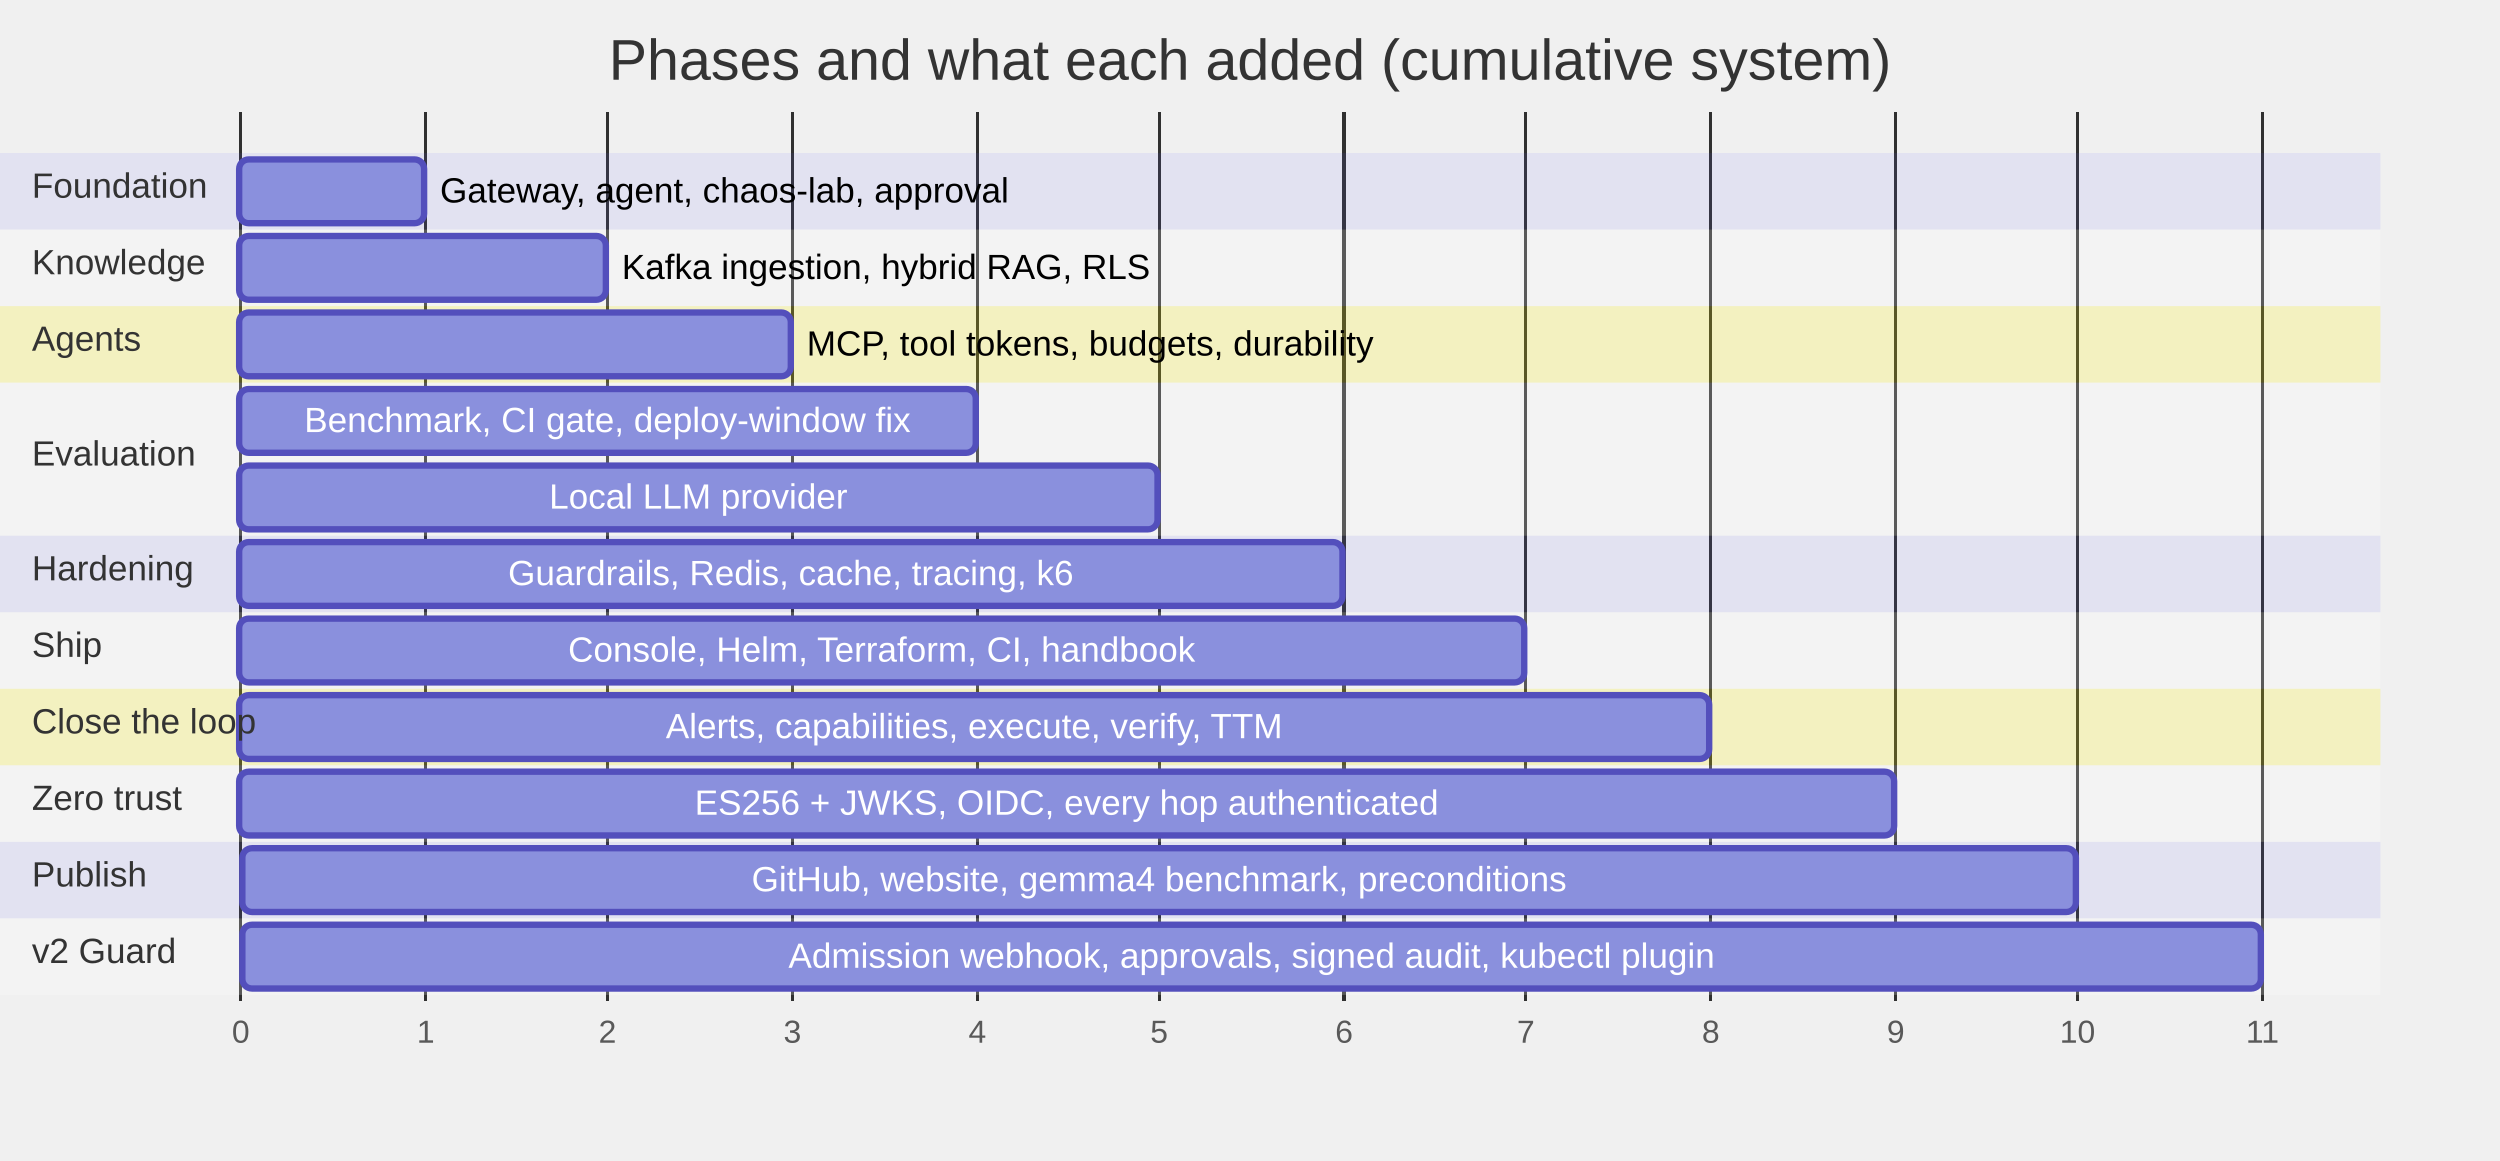
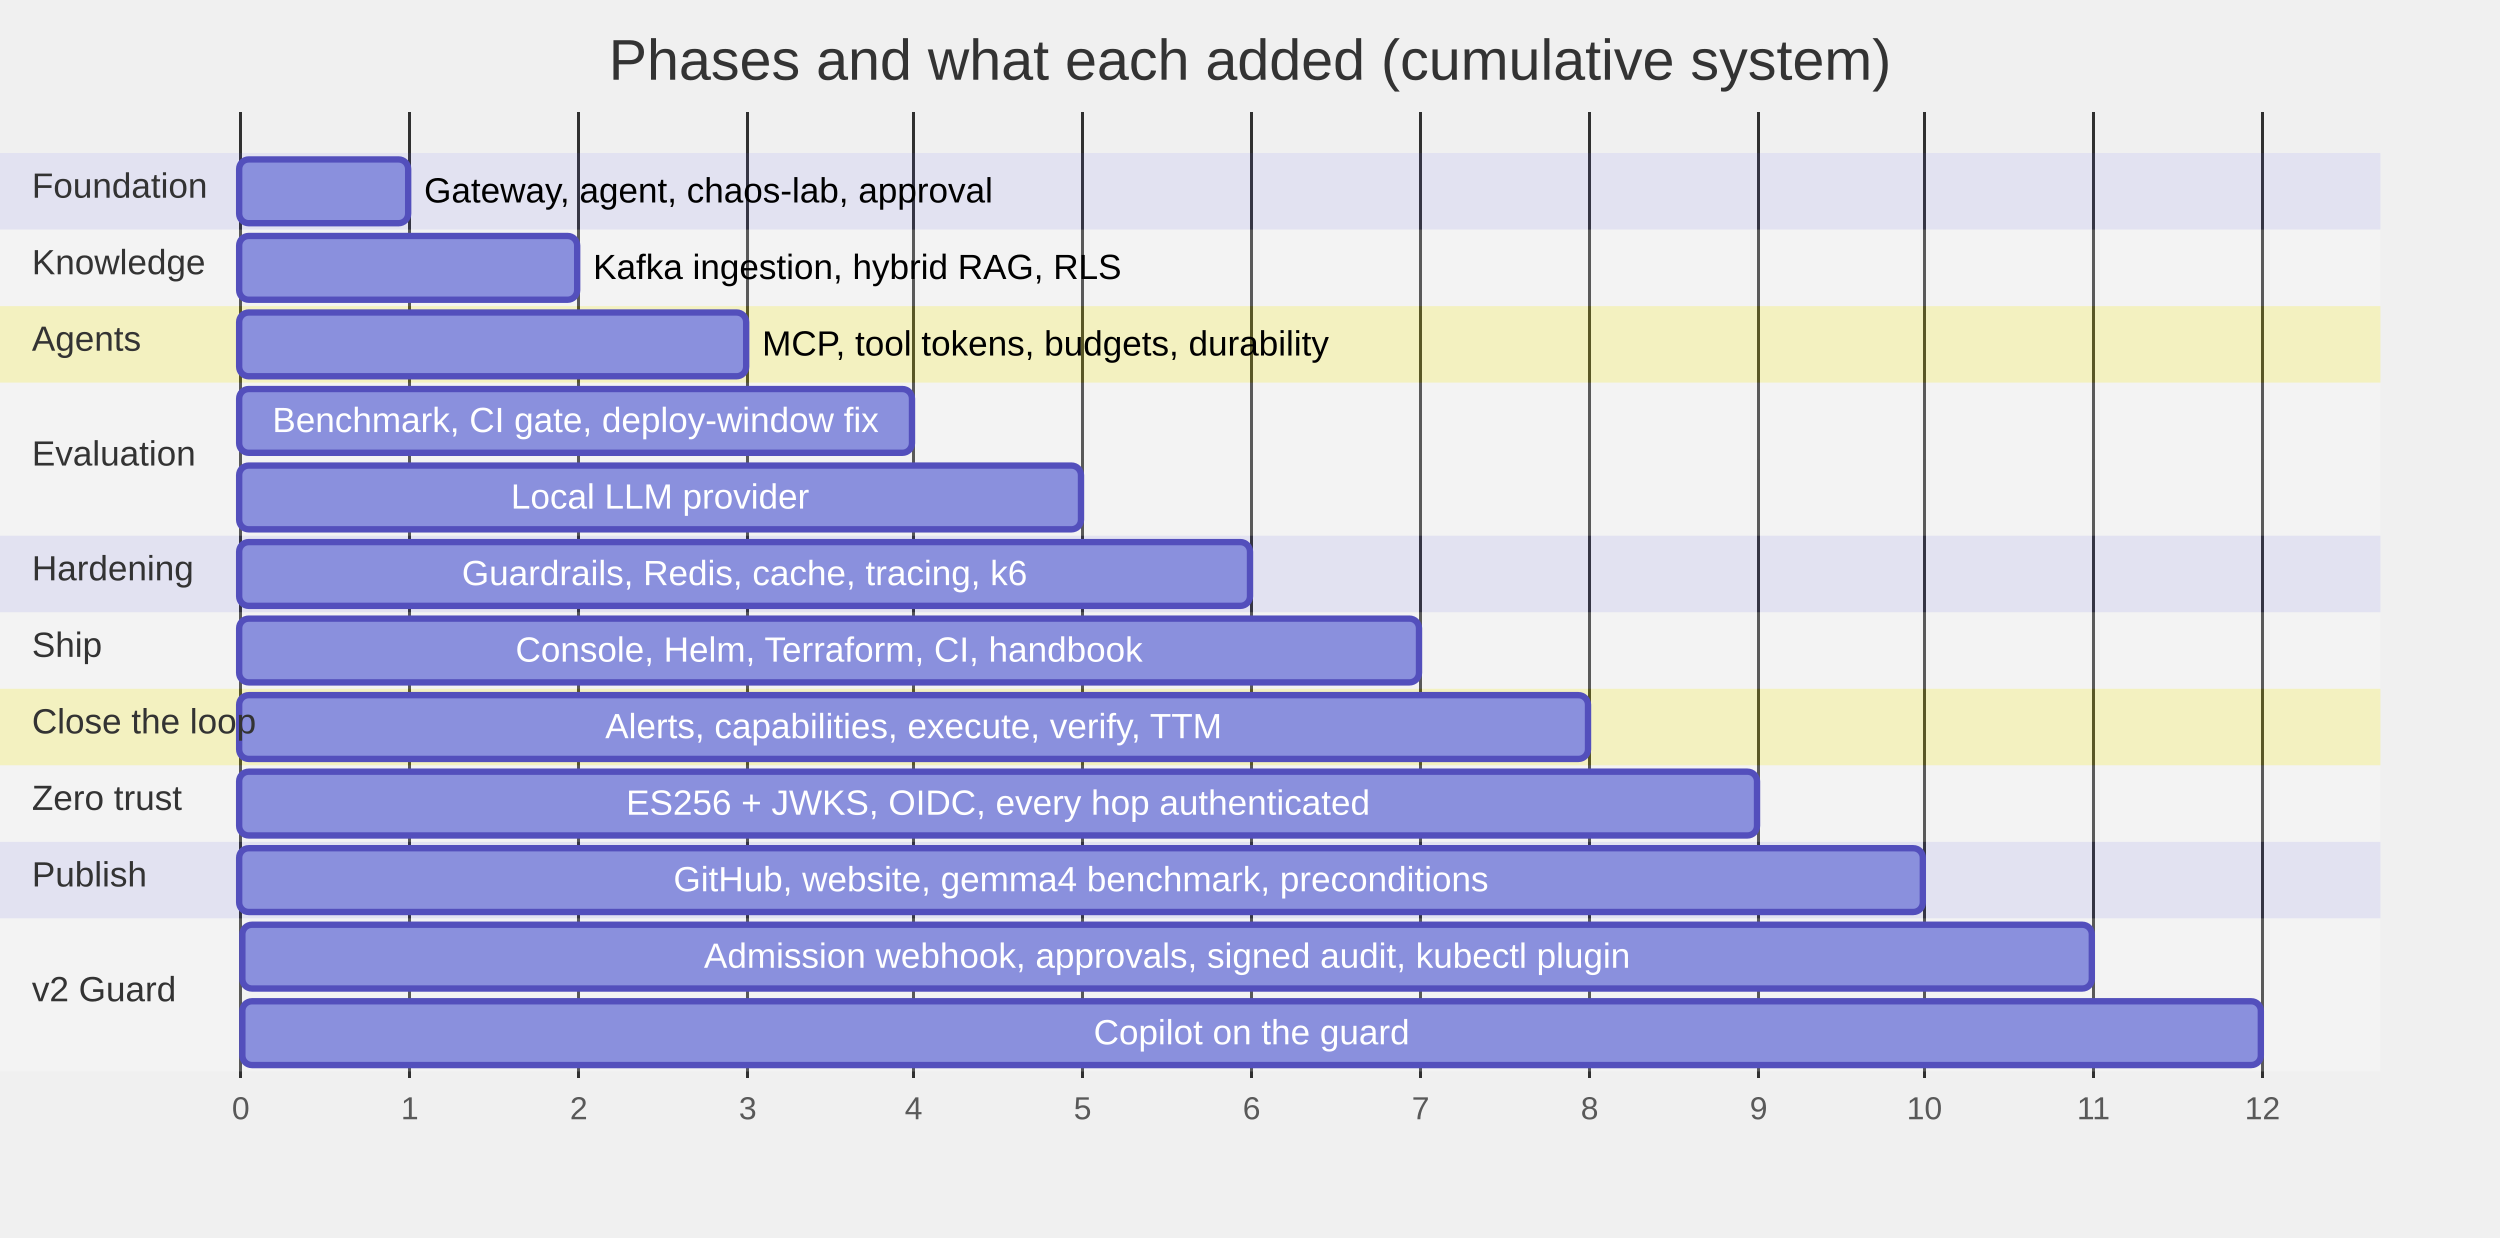
- <svg xmlns="http://www.w3.org/2000/svg" id="my-svg" width="100%" viewBox="0 0 784 364" style="max-width: 784px; background-color: white;" role="graphics-document document" aria-roledescription="gantt">
+ <svg xmlns="http://www.w3.org/2000/svg" id="my-svg" width="100%" viewBox="0 0 784 388" style="max-width: 784px; background-color: white;" role="graphics-document document" aria-roledescription="gantt">
  <style>#my-svg{font-family:"trebuchet ms",verdana,arial,sans-serif;font-size:16px;fill:#333;}@keyframes edge-animation-frame{from{stroke-dashoffset:0;}}@keyframes dash{to{stroke-dashoffset:0;}}#my-svg .edge-animation-slow{stroke-dasharray:9,5!important;stroke-dashoffset:900;animation:dash 50s linear infinite;stroke-linecap:round;}#my-svg .edge-animation-fast{stroke-dasharray:9,5!important;stroke-dashoffset:900;animation:dash 20s linear infinite;stroke-linecap:round;}#my-svg .error-icon{fill:#552222;}#my-svg .error-text{fill:#552222;stroke:#552222;}#my-svg .edge-thickness-normal{stroke-width:1px;}#my-svg .edge-thickness-thick{stroke-width:3.5px;}#my-svg .edge-pattern-solid{stroke-dasharray:0;}#my-svg .edge-thickness-invisible{stroke-width:0;fill:none;}#my-svg .edge-pattern-dashed{stroke-dasharray:3;}#my-svg .edge-pattern-dotted{stroke-dasharray:2;}#my-svg .marker{fill:#333333;stroke:#333333;}#my-svg .marker.cross{stroke:#333333;}#my-svg svg{font-family:"trebuchet ms",verdana,arial,sans-serif;font-size:16px;}#my-svg p{margin:0;}#my-svg .mermaid-main-font{font-family:"trebuchet ms",verdana,arial,sans-serif;}#my-svg .exclude-range{fill:#eeeeee;}#my-svg .section{stroke:none;opacity:0.2;}#my-svg .section0{fill:rgba(102, 102, 255, 0.49);}#my-svg .section2{fill:#fff400;}#my-svg .section1,#my-svg .section3{fill:white;opacity:0.2;}#my-svg .sectionTitle0{fill:#333;}#my-svg .sectionTitle1{fill:#333;}#my-svg .sectionTitle2{fill:#333;}#my-svg .sectionTitle3{fill:#333;}#my-svg .sectionTitle{text-anchor:start;font-family:"trebuchet ms",verdana,arial,sans-serif;}#my-svg .grid .tick{stroke:lightgrey;opacity:0.8;shape-rendering:crispEdges;}#my-svg .grid .tick text{font-family:"trebuchet ms",verdana,arial,sans-serif;fill:#333;}#my-svg .grid path{stroke-width:0;}#my-svg .today{fill:none;stroke:red;stroke-width:2px;}#my-svg .task{stroke-width:2;}#my-svg .taskText{text-anchor:middle;font-family:"trebuchet ms",verdana,arial,sans-serif;}#my-svg .taskTextOutsideRight{fill:black;text-anchor:start;font-family:"trebuchet ms",verdana,arial,sans-serif;}#my-svg .taskTextOutsideLeft{fill:black;text-anchor:end;}#my-svg .task.clickable{cursor:pointer;}#my-svg .taskText.clickable{cursor:pointer;fill:#003163!important;font-weight:bold;}#my-svg .taskTextOutsideLeft.clickable{cursor:pointer;fill:#003163!important;font-weight:bold;}#my-svg .taskTextOutsideRight.clickable{cursor:pointer;fill:#003163!important;font-weight:bold;}#my-svg .taskText0,#my-svg .taskText1,#my-svg .taskText2,#my-svg .taskText3{fill:white;}#my-svg .task0,#my-svg .task1,#my-svg .task2,#my-svg .task3{fill:#8a90dd;stroke:#534fbc;}#my-svg .taskTextOutside0,#my-svg .taskTextOutside2{fill:black;}#my-svg .taskTextOutside1,#my-svg .taskTextOutside3{fill:black;}#my-svg .active0,#my-svg .active1,#my-svg .active2,#my-svg .active3{fill:#bfc7ff;stroke:#534fbc;}#my-svg .activeText0,#my-svg .activeText1,#my-svg .activeText2,#my-svg .activeText3{fill:black!important;}#my-svg .done0,#my-svg .done1,#my-svg .done2,#my-svg .done3{stroke:grey;fill:lightgrey;stroke-width:2;}#my-svg .doneText0,#my-svg .doneText1,#my-svg .doneText2,#my-svg .doneText3{fill:black!important;}#my-svg .doneText0.taskTextOutsideLeft,#my-svg .doneText0.taskTextOutsideRight,#my-svg .doneText1.taskTextOutsideLeft,#my-svg .doneText1.taskTextOutsideRight,#my-svg .doneText2.taskTextOutsideLeft,#my-svg .doneText2.taskTextOutsideRight,#my-svg .doneText3.taskTextOutsideLeft,#my-svg .doneText3.taskTextOutsideRight{fill:black!important;}#my-svg .crit0,#my-svg .crit1,#my-svg .crit2,#my-svg .crit3{stroke:#ff8888;fill:red;stroke-width:2;}#my-svg .activeCrit0,#my-svg .activeCrit1,#my-svg .activeCrit2,#my-svg .activeCrit3{stroke:#ff8888;fill:#bfc7ff;stroke-width:2;}#my-svg .doneCrit0,#my-svg .doneCrit1,#my-svg .doneCrit2,#my-svg .doneCrit3{stroke:#ff8888;fill:lightgrey;stroke-width:2;cursor:pointer;shape-rendering:crispEdges;}#my-svg .milestone{transform:rotate(45deg) scale(0.8,0.8);}#my-svg .milestoneText{font-style:italic;}#my-svg .doneCritText0,#my-svg .doneCritText1,#my-svg .doneCritText2,#my-svg .doneCritText3{fill:black!important;}#my-svg .doneCritText0.taskTextOutsideLeft,#my-svg .doneCritText0.taskTextOutsideRight,#my-svg .doneCritText1.taskTextOutsideLeft,#my-svg .doneCritText1.taskTextOutsideRight,#my-svg .doneCritText2.taskTextOutsideLeft,#my-svg .doneCritText2.taskTextOutsideRight,#my-svg .doneCritText3.taskTextOutsideLeft,#my-svg .doneCritText3.taskTextOutsideRight{fill:black!important;}#my-svg .vert{stroke:navy;}#my-svg .vertText{font-size:15px;text-anchor:middle;fill:navy!important;}#my-svg .activeCritText0,#my-svg .activeCritText1,#my-svg .activeCritText2,#my-svg .activeCritText3{fill:black!important;}#my-svg .titleText{text-anchor:middle;font-size:18px;fill:#333;font-family:"trebuchet ms",verdana,arial,sans-serif;}#my-svg .node .neo-node{stroke:#9370DB;}#my-svg [data-look="neo"].node rect,#my-svg [data-look="neo"].cluster rect,#my-svg [data-look="neo"].node polygon{stroke:#9370DB;filter:drop-shadow(1px 2px 2px rgba(185, 185, 185, 1));}#my-svg [data-look="neo"].swimlane.cluster rect{filter:none;}#my-svg [data-look="neo"].node path{stroke:#9370DB;stroke-width:1px;}#my-svg [data-look="neo"].node .outer-path{filter:drop-shadow(1px 2px 2px rgba(185, 185, 185, 1));}#my-svg [data-look="neo"].node .neo-line path{stroke:#9370DB;filter:none;}#my-svg [data-look="neo"].node circle{stroke:#9370DB;filter:drop-shadow(1px 2px 2px rgba(185, 185, 185, 1));}#my-svg [data-look="neo"].node circle .state-start{fill:#000000;}#my-svg [data-look="neo"].icon-shape .icon{fill:#9370DB;filter:drop-shadow(1px 2px 2px rgba(185, 185, 185, 1));}#my-svg [data-look="neo"].icon-shape .icon-neo path{stroke:#9370DB;filter:drop-shadow(1px 2px 2px rgba(185, 185, 185, 1));}#my-svg :root{--mermaid-font-family:"trebuchet ms",verdana,arial,sans-serif;}</style>
  <g />
-   <g class="grid" transform="translate(75, 314)" fill="none" font-size="10" font-family="sans-serif" text-anchor="middle">
-     <path class="domain" stroke="currentColor" d="M0.5,-279V0.5H634.5V-279" />
+   <g class="grid" transform="translate(75, 338)" fill="none" font-size="10" font-family="sans-serif" text-anchor="middle">
+     <path class="domain" stroke="currentColor" d="M0.5,-303V0.5H634.5V-303" />
    <g class="tick" opacity="1" transform="translate(0.5,0)">
-       <line stroke="currentColor" y2="-279" />
+       <line stroke="currentColor" y2="-303" />
      <text fill="#000" y="3" dy="1em" stroke="none" font-size="10" style="text-anchor: middle;">0</text>
    </g>
-     <g class="tick" opacity="1" transform="translate(58.5,0)">
-       <line stroke="currentColor" y2="-279" />
+     <g class="tick" opacity="1" transform="translate(53.5,0)">
+       <line stroke="currentColor" y2="-303" />
      <text fill="#000" y="3" dy="1em" stroke="none" font-size="10" style="text-anchor: middle;">1</text>
    </g>
-     <g class="tick" opacity="1" transform="translate(115.5,0)">
-       <line stroke="currentColor" y2="-279" />
+     <g class="tick" opacity="1" transform="translate(106.5,0)">
+       <line stroke="currentColor" y2="-303" />
      <text fill="#000" y="3" dy="1em" stroke="none" font-size="10" style="text-anchor: middle;">2</text>
    </g>
-     <g class="tick" opacity="1" transform="translate(173.5,0)">
-       <line stroke="currentColor" y2="-279" />
+     <g class="tick" opacity="1" transform="translate(159.5,0)">
+       <line stroke="currentColor" y2="-303" />
      <text fill="#000" y="3" dy="1em" stroke="none" font-size="10" style="text-anchor: middle;">3</text>
    </g>
-     <g class="tick" opacity="1" transform="translate(231.5,0)">
-       <line stroke="currentColor" y2="-279" />
+     <g class="tick" opacity="1" transform="translate(211.5,0)">
+       <line stroke="currentColor" y2="-303" />
      <text fill="#000" y="3" dy="1em" stroke="none" font-size="10" style="text-anchor: middle;">4</text>
    </g>
-     <g class="tick" opacity="1" transform="translate(288.5,0)">
-       <line stroke="currentColor" y2="-279" />
+     <g class="tick" opacity="1" transform="translate(264.5,0)">
+       <line stroke="currentColor" y2="-303" />
      <text fill="#000" y="3" dy="1em" stroke="none" font-size="10" style="text-anchor: middle;">5</text>
    </g>
-     <g class="tick" opacity="1" transform="translate(346.5,0)">
-       <line stroke="currentColor" y2="-279" />
+     <g class="tick" opacity="1" transform="translate(317.5,0)">
+       <line stroke="currentColor" y2="-303" />
      <text fill="#000" y="3" dy="1em" stroke="none" font-size="10" style="text-anchor: middle;">6</text>
    </g>
-     <g class="tick" opacity="1" transform="translate(403.5,0)">
-       <line stroke="currentColor" y2="-279" />
+     <g class="tick" opacity="1" transform="translate(370.5,0)">
+       <line stroke="currentColor" y2="-303" />
      <text fill="#000" y="3" dy="1em" stroke="none" font-size="10" style="text-anchor: middle;">7</text>
    </g>
-     <g class="tick" opacity="1" transform="translate(461.5,0)">
-       <line stroke="currentColor" y2="-279" />
+     <g class="tick" opacity="1" transform="translate(423.5,0)">
+       <line stroke="currentColor" y2="-303" />
      <text fill="#000" y="3" dy="1em" stroke="none" font-size="10" style="text-anchor: middle;">8</text>
    </g>
-     <g class="tick" opacity="1" transform="translate(519.5,0)">
-       <line stroke="currentColor" y2="-279" />
+     <g class="tick" opacity="1" transform="translate(476.5,0)">
+       <line stroke="currentColor" y2="-303" />
      <text fill="#000" y="3" dy="1em" stroke="none" font-size="10" style="text-anchor: middle;">9</text>
    </g>
-     <g class="tick" opacity="1" transform="translate(576.5,0)">
-       <line stroke="currentColor" y2="-279" />
+     <g class="tick" opacity="1" transform="translate(528.5,0)">
+       <line stroke="currentColor" y2="-303" />
      <text fill="#000" y="3" dy="1em" stroke="none" font-size="10" style="text-anchor: middle;">10</text>
    </g>
+     <g class="tick" opacity="1" transform="translate(581.5,0)">
+       <line stroke="currentColor" y2="-303" />
+       <text fill="#000" y="3" dy="1em" stroke="none" font-size="10" style="text-anchor: middle;">11</text>
+     </g>
    <g class="tick" opacity="1" transform="translate(634.5,0)">
-       <line stroke="currentColor" y2="-279" />
-       <text fill="#000" y="3" dy="1em" stroke="none" font-size="10" style="text-anchor: middle;">11</text>
+       <line stroke="currentColor" y2="-303" />
+       <text fill="#000" y="3" dy="1em" stroke="none" font-size="10" style="text-anchor: middle;">12</text>
    </g>
  </g>
  <g>
    <rect x="0" y="48" width="746.5" height="24" class="section section0" />
    <rect x="0" y="72" width="746.5" height="24" class="section section1" />
    <rect x="0" y="96" width="746.5" height="24" class="section section2" />
    <rect x="0" y="120" width="746.5" height="24" class="section section3" />
    <rect x="0" y="144" width="746.5" height="24" class="section section3" />
    <rect x="0" y="168" width="746.5" height="24" class="section section0" />
    <rect x="0" y="192" width="746.5" height="24" class="section section1" />
    <rect x="0" y="216" width="746.5" height="24" class="section section2" />
    <rect x="0" y="240" width="746.5" height="24" class="section section3" />
    <rect x="0" y="264" width="746.5" height="24" class="section section0" />
    <rect x="0" y="288" width="746.5" height="24" class="section section1" />
+     <rect x="0" y="312" width="746.5" height="24" class="section section1" />
  </g>
  <g>
-     <rect id="my-svg-p1" rx="3" ry="3" x="75" y="50" width="58" height="20" transform-origin="104px 60px" class="task task0" />
-     <rect id="my-svg-p2" rx="3" ry="3" x="75" y="74" width="115" height="20" transform-origin="132.5px 84px" class="task task1" />
-     <rect id="my-svg-p3" rx="3" ry="3" x="75" y="98" width="173" height="20" transform-origin="161.5px 108px" class="task task2" />
-     <rect id="my-svg-p4" rx="3" ry="3" x="75" y="122" width="231" height="20" transform-origin="190.5px 132px" class="task task3" />
-     <rect id="my-svg-p4b" rx="3" ry="3" x="75" y="146" width="288" height="20" transform-origin="219px 156px" class="task task3" />
-     <rect id="my-svg-p5" rx="3" ry="3" x="75" y="170" width="346" height="20" transform-origin="248px 180px" class="task task0" />
-     <rect id="my-svg-p6" rx="3" ry="3" x="75" y="194" width="403" height="20" transform-origin="276.5px 204px" class="task task1" />
-     <rect id="my-svg-p7" rx="3" ry="3" x="75" y="218" width="461" height="20" transform-origin="305.5px 228px" class="task task2" />
-     <rect id="my-svg-p8" rx="3" ry="3" x="75" y="242" width="519" height="20" transform-origin="334.5px 252px" class="task task3" />
-     <rect id="my-svg-p9" rx="3" ry="3" x="76" y="266" width="575" height="20" transform-origin="363.5px 276px" class="task task0" />
-     <rect id="my-svg-p10" rx="3" ry="3" x="76" y="290" width="633" height="20" transform-origin="392.5px 300px" class="task task1" />
-     <text id="my-svg-p1-text" font-size="11" x="138" y="63.5" class="taskTextOutsideRight taskTextOutside0  width-180.765625">Gateway, agent, chaos-lab, approval      </text>
-     <text id="my-svg-p2-text" font-size="11" x="195" y="87.5" class="taskTextOutsideRight taskTextOutside1  width-162.078125">Kafka ingestion, hybrid RAG, RLS         </text>
-     <text id="my-svg-p3-text" font-size="11" x="253" y="111.5" class="taskTextOutsideRight taskTextOutside2  width-181.65625">MCP, tool tokens, budgets, durability    </text>
-     <text id="my-svg-p4-text" font-size="11" x="190.5" y="135.5" class="taskText taskText3  width-194.203125">Benchmark, CI gate, deploy-window fix    </text>
-     <text id="my-svg-p4b-text" font-size="11" x="219" y="159.5" class="taskText taskText3  width-92.75">Local LLM provider                       </text>
-     <text id="my-svg-p5-text" font-size="11" x="248" y="183.5" class="taskText taskText0  width-180.140625">Guardrails, Redis, cache, tracing, k6    </text>
-     <text id="my-svg-p6-text" font-size="11" x="276.5" y="207.5" class="taskText taskText1  width-198.65625">Console, Helm, Terraform, CI, handbook   </text>
-     <text id="my-svg-p7-text" font-size="11" x="305.5" y="231.5" class="taskText taskText2  width-201.625">Alerts, capabilities, execute, verify, TTM </text>
-     <text id="my-svg-p8-text" font-size="11" x="334.5" y="255.5" class="taskText taskText3  width-226.78125">ES256 + JWKS, OIDC, every hop authenticated </text>
-     <text id="my-svg-p9-text" font-size="11" x="363.5" y="279.5" class="taskText taskText0  width-260.46875">GitHub, website, gemma4 benchmark, preconditions </text>
-     <text id="my-svg-p10-text" font-size="11" x="392.5" y="303.5" class="taskText taskText1  width-295.0625">Admission webhook, approvals, signed audit, kubectl plugin </text>
+     <rect id="my-svg-p1" rx="3" ry="3" x="75" y="50" width="53" height="20" transform-origin="101.5px 60px" class="task task0" />
+     <rect id="my-svg-p2" rx="3" ry="3" x="75" y="74" width="106" height="20" transform-origin="128px 84px" class="task task1" />
+     <rect id="my-svg-p3" rx="3" ry="3" x="75" y="98" width="159" height="20" transform-origin="154.5px 108px" class="task task2" />
+     <rect id="my-svg-p4" rx="3" ry="3" x="75" y="122" width="211" height="20" transform-origin="180.5px 132px" class="task task3" />
+     <rect id="my-svg-p4b" rx="3" ry="3" x="75" y="146" width="264" height="20" transform-origin="207px 156px" class="task task3" />
+     <rect id="my-svg-p5" rx="3" ry="3" x="75" y="170" width="317" height="20" transform-origin="233.5px 180px" class="task task0" />
+     <rect id="my-svg-p6" rx="3" ry="3" x="75" y="194" width="370" height="20" transform-origin="260px 204px" class="task task1" />
+     <rect id="my-svg-p7" rx="3" ry="3" x="75" y="218" width="423" height="20" transform-origin="286.5px 228px" class="task task2" />
+     <rect id="my-svg-p8" rx="3" ry="3" x="75" y="242" width="476" height="20" transform-origin="313px 252px" class="task task3" />
+     <rect id="my-svg-p9" rx="3" ry="3" x="75" y="266" width="528" height="20" transform-origin="339px 276px" class="task task0" />
+     <rect id="my-svg-p10" rx="3" ry="3" x="76" y="290" width="580" height="20" transform-origin="366px 300px" class="task task1" />
+     <rect id="my-svg-one safety core               :p11" rx="3" ry="3" x="76" y="314" width="633" height="20" transform-origin="392.5px 324px" class="task task1" />
+     <text id="my-svg-p1-text" font-size="11" x="133" y="63.5" class="taskTextOutsideRight taskTextOutside0  width-180.765625">Gateway, agent, chaos-lab, approval      </text>
+     <text id="my-svg-p2-text" font-size="11" x="186" y="87.5" class="taskTextOutsideRight taskTextOutside1  width-162.078125">Kafka ingestion, hybrid RAG, RLS         </text>
+     <text id="my-svg-p3-text" font-size="11" x="239" y="111.5" class="taskTextOutsideRight taskTextOutside2  width-181.65625">MCP, tool tokens, budgets, durability    </text>
+     <text id="my-svg-p4-text" font-size="11" x="180.5" y="135.5" class="taskText taskText3  width-194.203125">Benchmark, CI gate, deploy-window fix    </text>
+     <text id="my-svg-p4b-text" font-size="11" x="207" y="159.5" class="taskText taskText3  width-92.75">Local LLM provider                       </text>
+     <text id="my-svg-p5-text" font-size="11" x="233.5" y="183.5" class="taskText taskText0  width-180.140625">Guardrails, Redis, cache, tracing, k6    </text>
+     <text id="my-svg-p6-text" font-size="11" x="260" y="207.5" class="taskText taskText1  width-198.65625">Console, Helm, Terraform, CI, handbook   </text>
+     <text id="my-svg-p7-text" font-size="11" x="286.5" y="231.5" class="taskText taskText2  width-201.625">Alerts, capabilities, execute, verify, TTM </text>
+     <text id="my-svg-p8-text" font-size="11" x="313" y="255.5" class="taskText taskText3  width-226.78125">ES256 + JWKS, OIDC, every hop authenticated </text>
+     <text id="my-svg-p9-text" font-size="11" x="339" y="279.5" class="taskText taskText0  width-260.46875">GitHub, website, gemma4 benchmark, preconditions </text>
+     <text id="my-svg-p10-text" font-size="11" x="366" y="303.5" class="taskText taskText1  width-295.0625">Admission webhook, approvals, signed audit, kubectl plugin </text>
+     <text id="my-svg-one safety core               :p11-text" font-size="11" x="392.5" y="327.5" class="taskText taskText1  width-101.203125">Copilot on the guard</text>
  </g>
  <g>
    <text dy="0em" x="10" y="62" font-size="11" class="sectionTitle sectionTitle0">
      <tspan alignment-baseline="central" x="10">Foundation</tspan>
    </text>
    <text dy="0em" x="10" y="86" font-size="11" class="sectionTitle sectionTitle1">
      <tspan alignment-baseline="central" x="10">Knowledge</tspan>
    </text>
    <text dy="0em" x="10" y="110" font-size="11" class="sectionTitle sectionTitle2">
      <tspan alignment-baseline="central" x="10">Agents</tspan>
    </text>
    <text dy="0em" x="10" y="146" font-size="11" class="sectionTitle sectionTitle3">
      <tspan alignment-baseline="central" x="10">Evaluation</tspan>
    </text>
    <text dy="0em" x="10" y="182" font-size="11" class="sectionTitle sectionTitle0">
      <tspan alignment-baseline="central" x="10">Hardening</tspan>
    </text>
    <text dy="0em" x="10" y="206" font-size="11" class="sectionTitle sectionTitle1">
      <tspan alignment-baseline="central" x="10">Ship</tspan>
    </text>
    <text dy="0em" x="10" y="230" font-size="11" class="sectionTitle sectionTitle2">
      <tspan alignment-baseline="central" x="10">Close the loop</tspan>
    </text>
    <text dy="0em" x="10" y="254" font-size="11" class="sectionTitle sectionTitle3">
      <tspan alignment-baseline="central" x="10">Zero trust</tspan>
    </text>
    <text dy="0em" x="10" y="278" font-size="11" class="sectionTitle sectionTitle0">
      <tspan alignment-baseline="central" x="10">Publish</tspan>
    </text>
-     <text dy="0em" x="10" y="302" font-size="11" class="sectionTitle sectionTitle1">
+     <text dy="0em" x="10" y="314" font-size="11" class="sectionTitle sectionTitle1">
      <tspan alignment-baseline="central" x="10">v2 Guard</tspan>
    </text>
  </g>
  <g class="today">
-     <line x1="103328800131" x2="103328800131" y1="25" y2="339" class="today" />
+     <line x1="94721450324" x2="94721450324" y1="25" y2="363" class="today" />
  </g>
  <text x="392" y="25" class="titleText">Phases and what each added (cumulative system)</text>
</svg>
